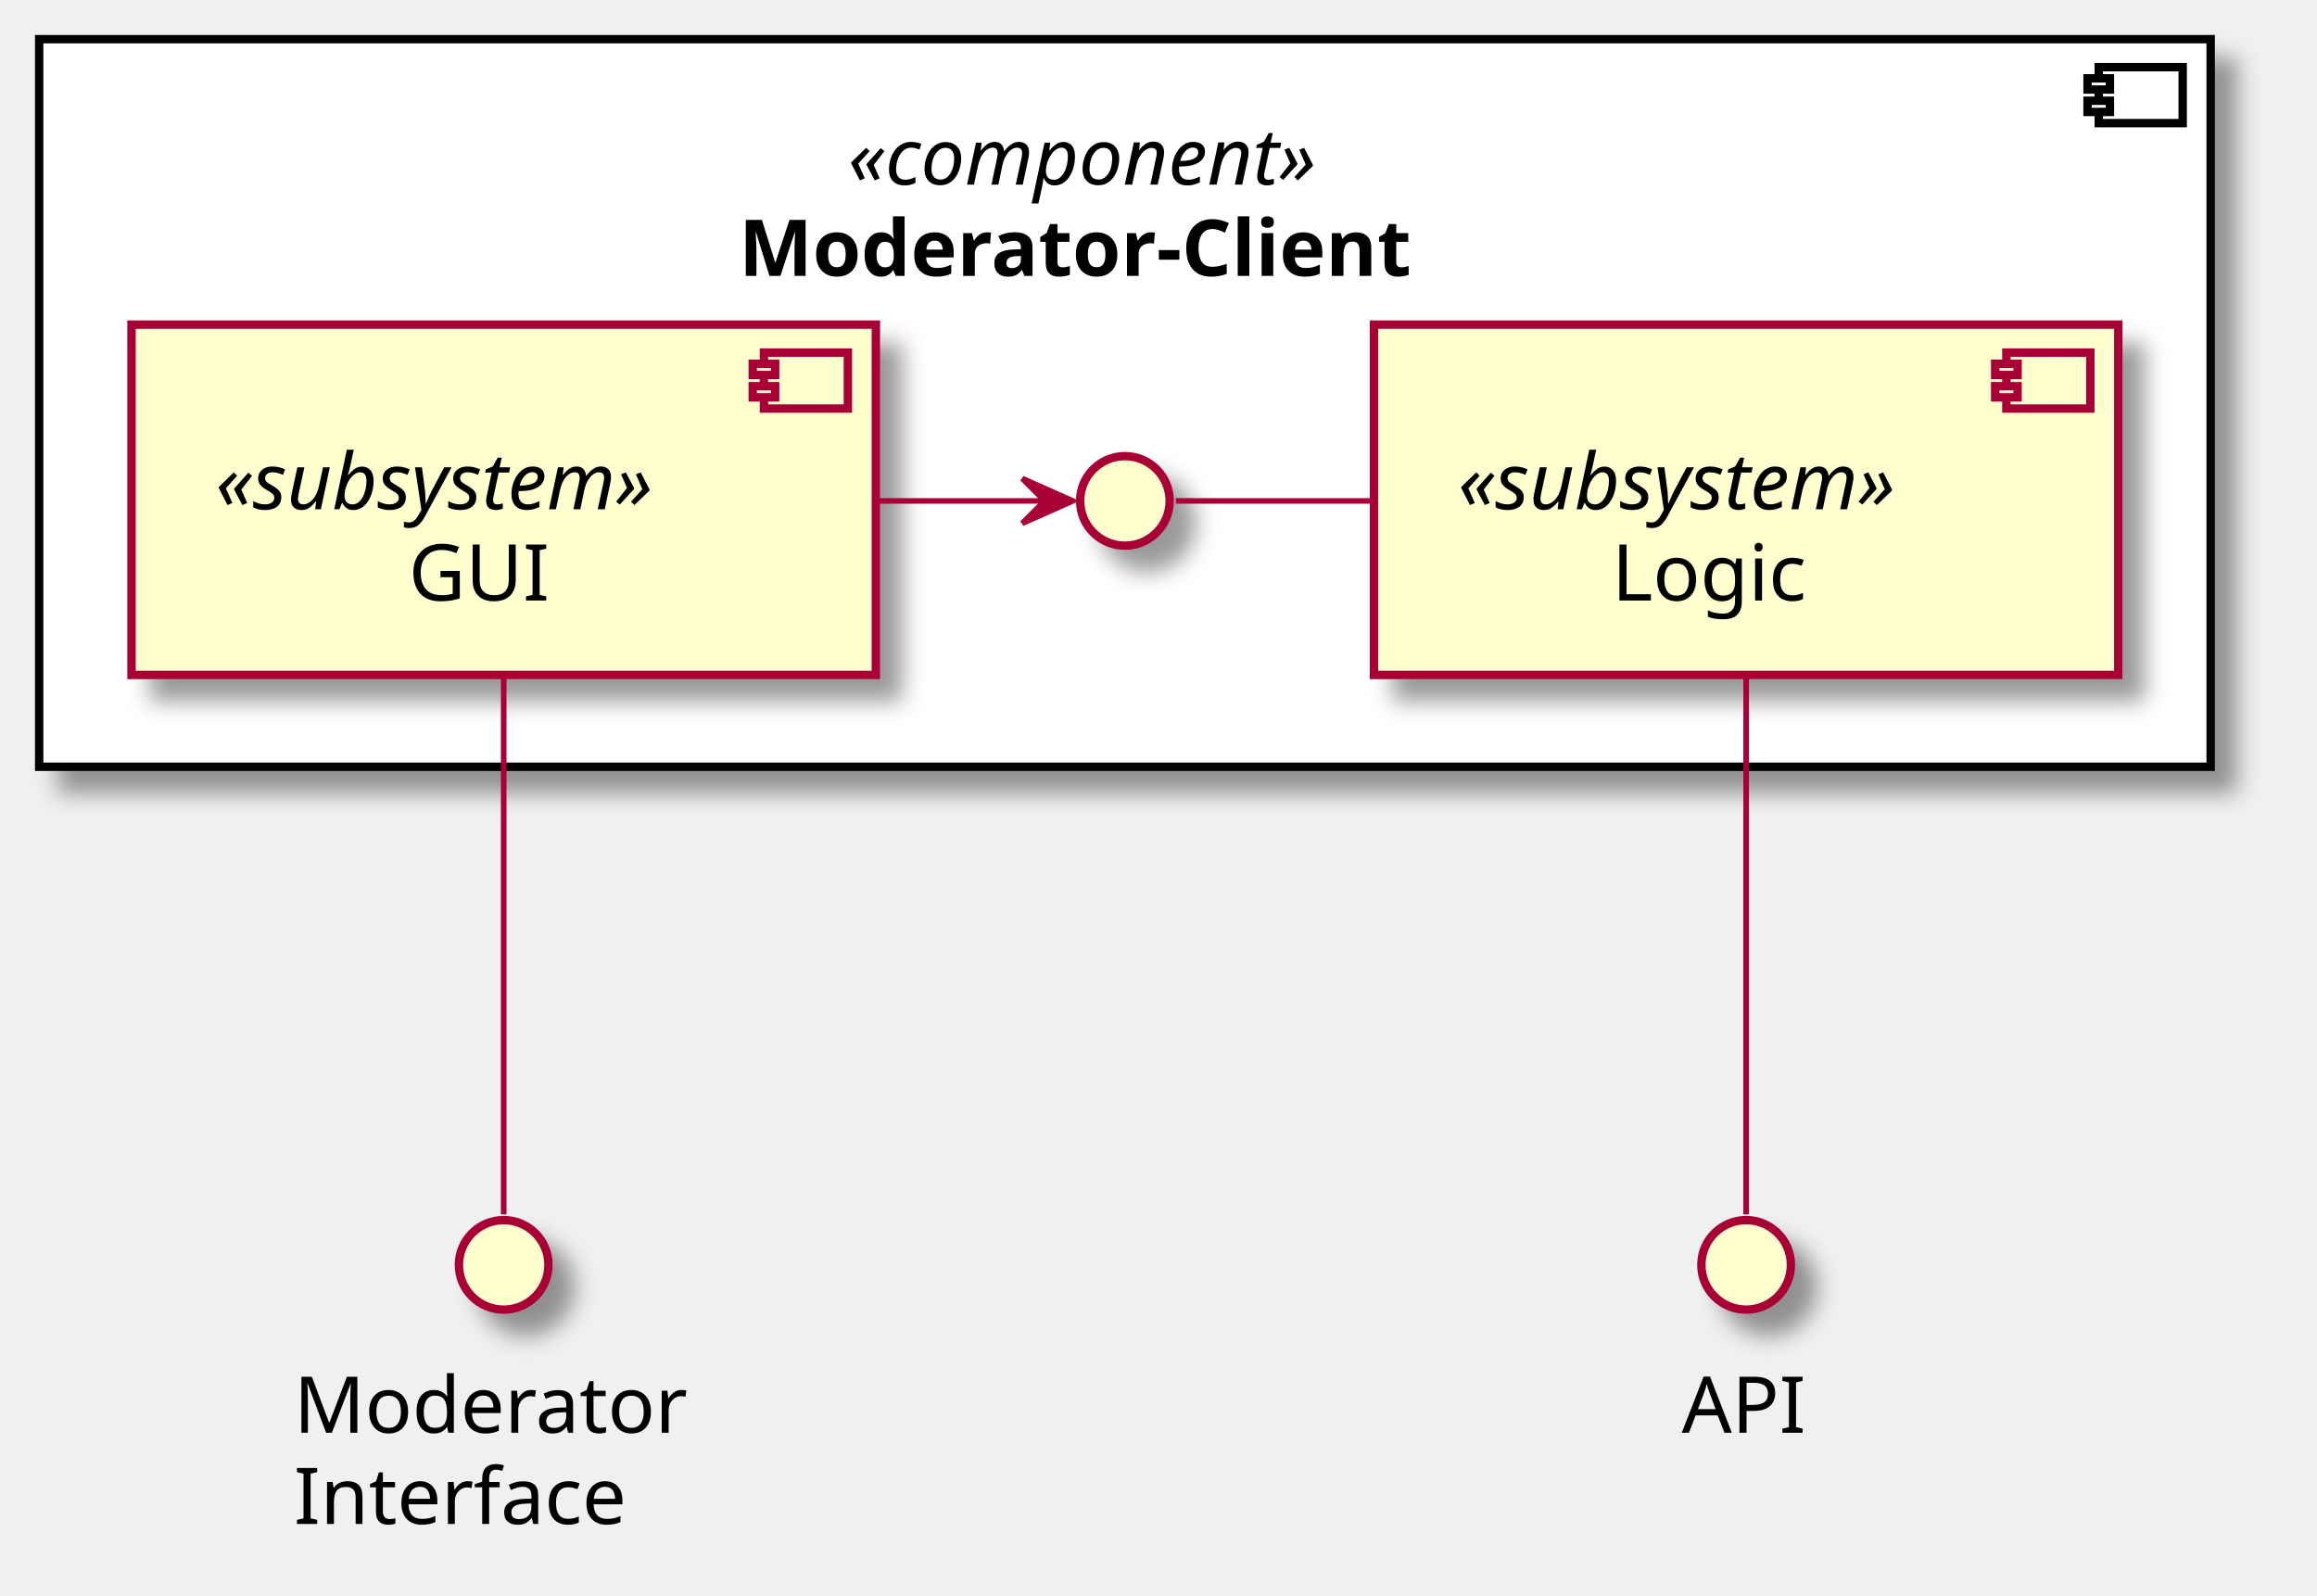
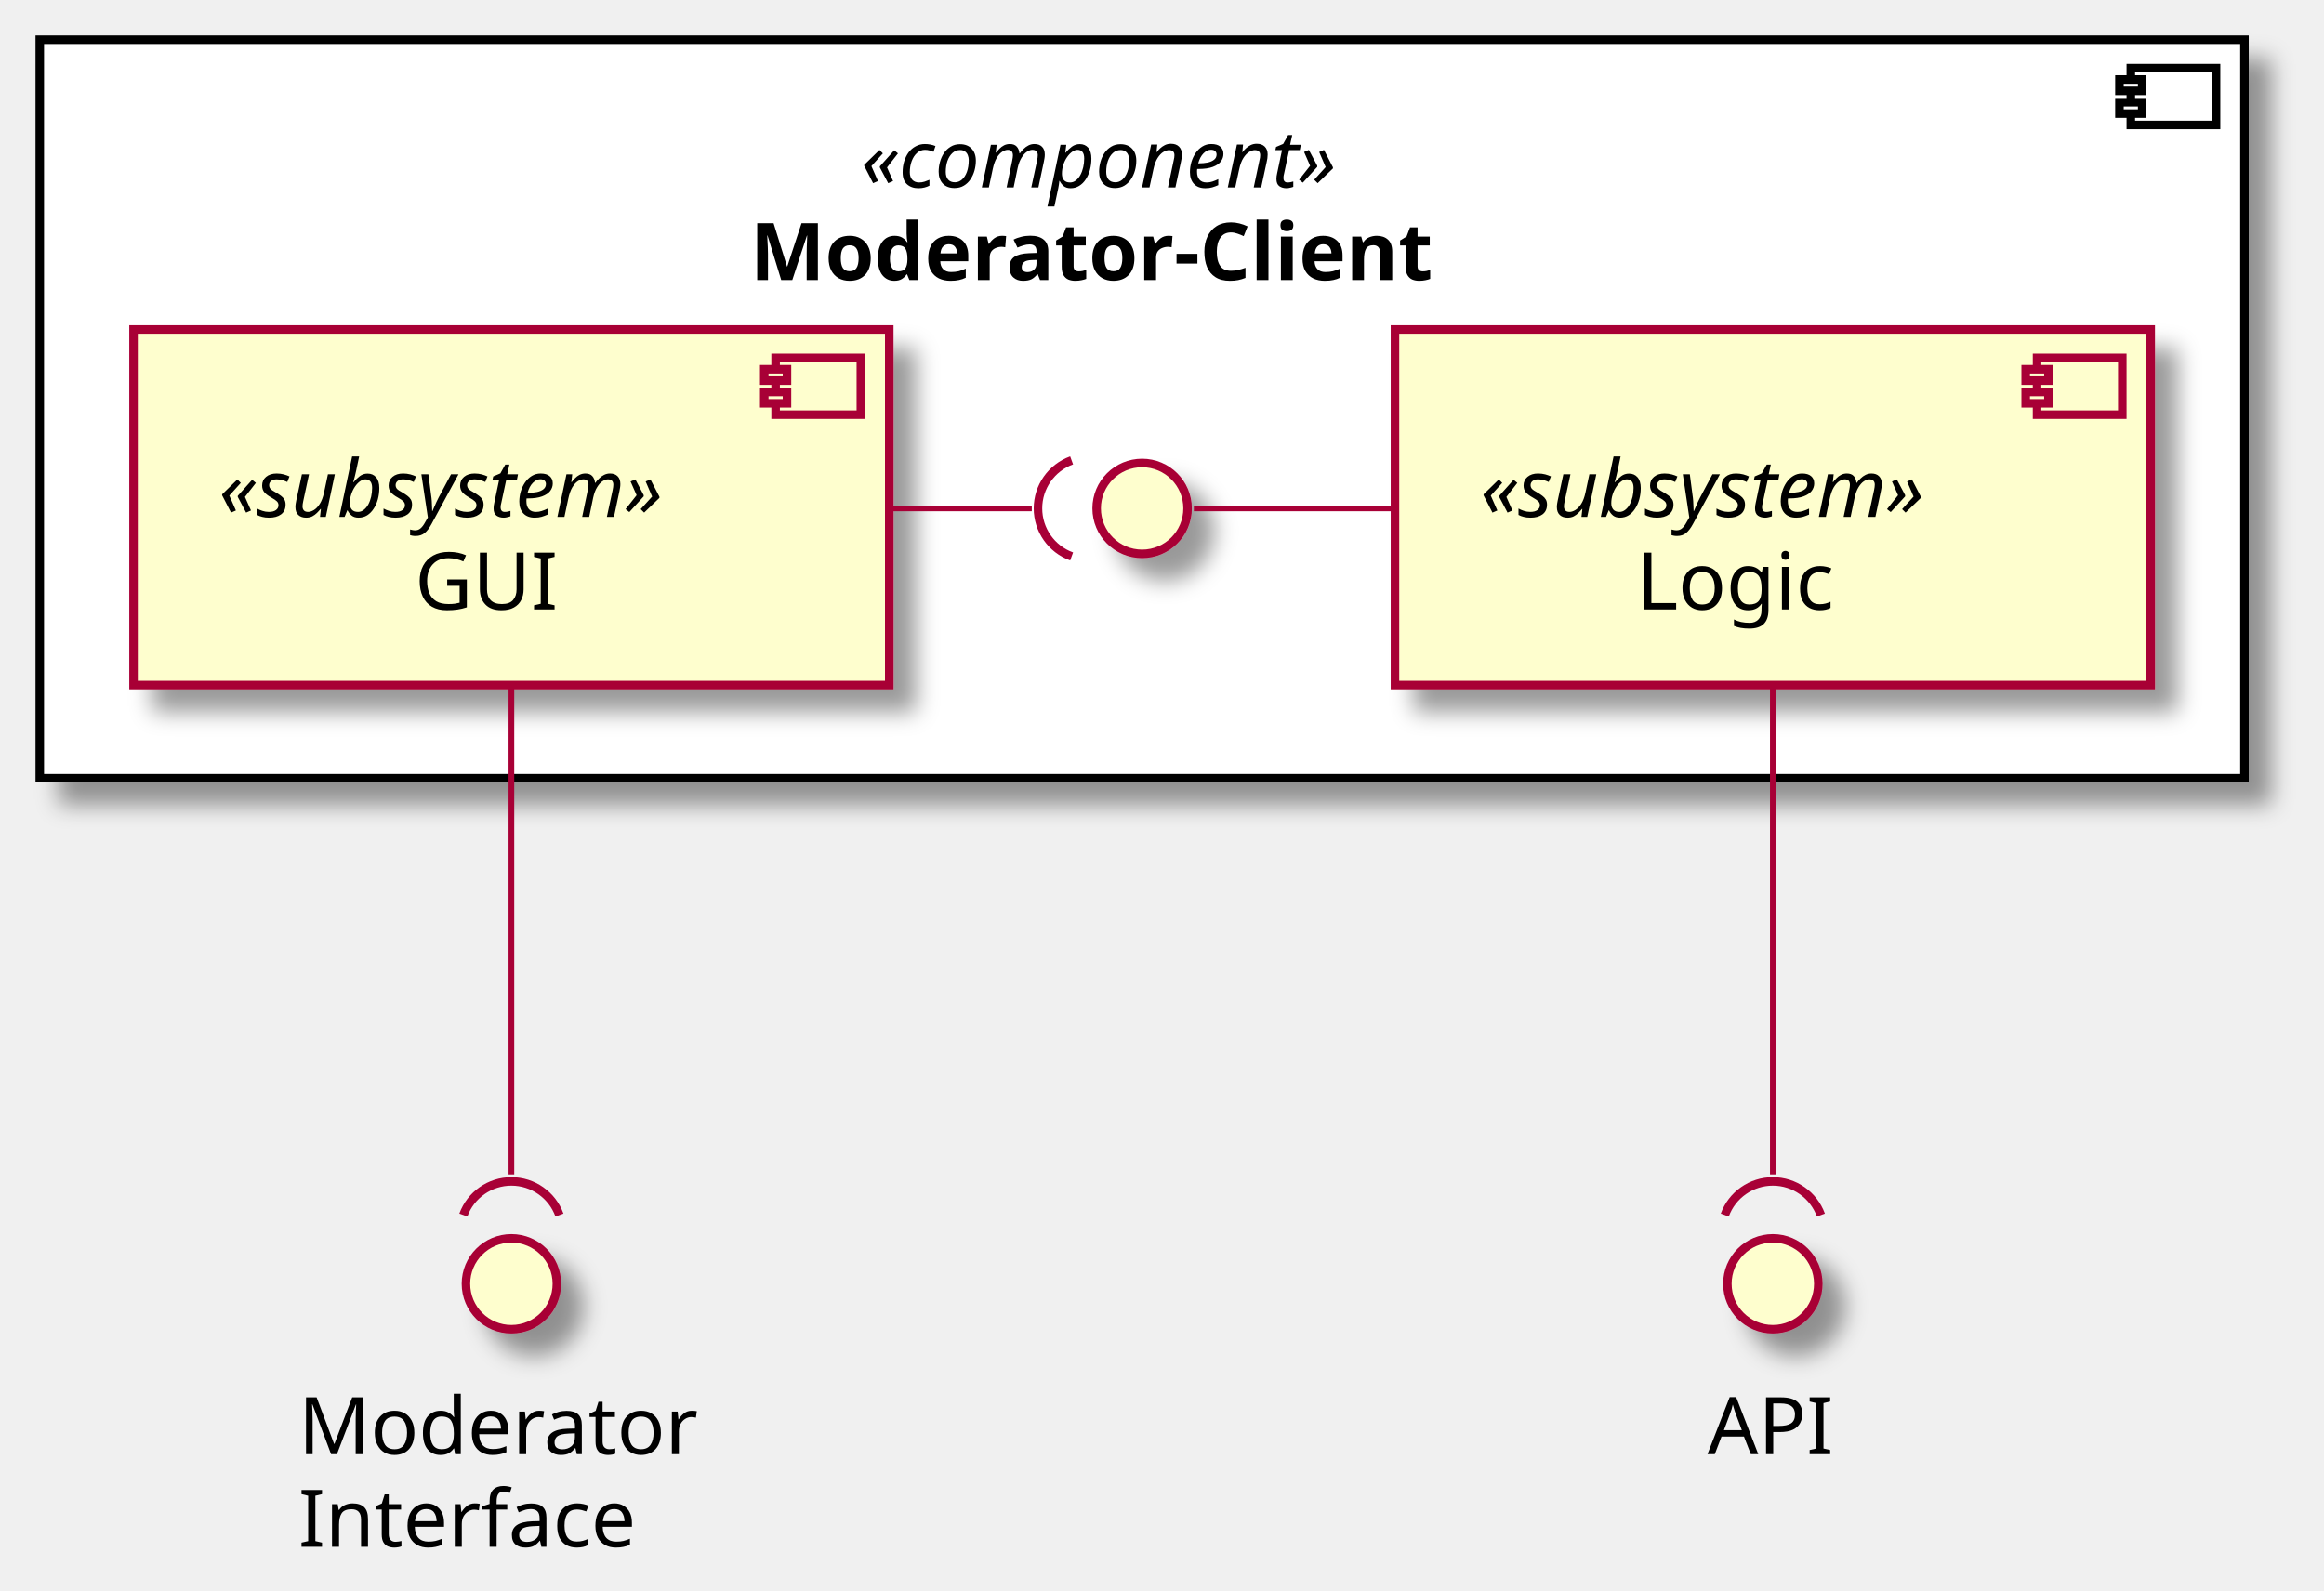
- <svg xmlns="http://www.w3.org/2000/svg" contentScriptType="application/ecmascript" contentStyleType="text/css" height="285px" preserveAspectRatio="none" style="width:414px;height:285px;" version="1.1" viewBox="0 0 414 285" width="414px" zoomAndPan="magnify">
+ <svg xmlns="http://www.w3.org/2000/svg" contentScriptType="application/ecmascript" contentStyleType="text/css" height="280px" preserveAspectRatio="none" style="width:409px;height:280px;" version="1.1" viewBox="0 0 409 280" width="409px" zoomAndPan="magnify">
  <defs>
-     <filter height="300%" id="f3sbgz6wa0aw3" width="300%" x="-1" y="-1">
+     <filter height="300%" id="fz3l1cc1stiv7" width="300%" x="-1" y="-1">
      <feGaussianBlur result="blurOut" stdDeviation="2.0" />
      <feColorMatrix in="blurOut" result="blurOut2" type="matrix" values="0 0 0 0 0 0 0 0 0 0 0 0 0 0 0 0 0 0 .4 0" />
      <feOffset dx="4.0" dy="4.0" in="blurOut2" result="blurOut3" />
      <feBlend in="SourceGraphic" in2="blurOut3" mode="normal" />
    </filter>
  </defs>
  <g>
-     <rect fill="#FFFFFF" filter="url(#f3sbgz6wa0aw3)" height="130" style="stroke: #000000; stroke-width: 1.5;" width="388" x="7" y="7" />
+     <rect fill="#FFFFFF" filter="url(#fz3l1cc1stiv7)" height="130" style="stroke: #000000; stroke-width: 1.5;" width="388" x="7" y="7" />
    <rect fill="#FFFFFF" height="10" style="stroke: #000000; stroke-width: 1.5;" width="15" x="375" y="12" />
    <rect fill="#FFFFFF" height="2" style="stroke: #000000; stroke-width: 1.5;" width="4" x="373" y="14" />
    <rect fill="#FFFFFF" height="2" style="stroke: #000000; stroke-width: 1.5;" width="4" x="373" y="18" />
    <text fill="#000000" font-family="sans-serif" font-size="14" font-style="italic" lengthAdjust="spacingAndGlyphs" textLength="99" x="151.5" y="32.995">«component»</text>
    <text fill="#000000" font-family="sans-serif" font-size="14" font-weight="bold" lengthAdjust="spacingAndGlyphs" textLength="138" x="132" y="49.292">Moderator-Client</text>
-     <rect fill="#FEFECE" filter="url(#f3sbgz6wa0aw3)" height="62.594" style="stroke: #A80036; stroke-width: 1.5;" width="133" x="23.5" y="58" />
+     <rect fill="#FEFECE" filter="url(#fz3l1cc1stiv7)" height="62.594" style="stroke: #A80036; stroke-width: 1.5;" width="133" x="23.5" y="58" />
    <rect fill="#FEFECE" height="10" style="stroke: #A80036; stroke-width: 1.5;" width="15" x="136.5" y="63" />
    <rect fill="#FEFECE" height="2" style="stroke: #A80036; stroke-width: 1.5;" width="4" x="134.5" y="65" />
    <rect fill="#FEFECE" height="2" style="stroke: #A80036; stroke-width: 1.5;" width="4" x="134.5" y="69" />
    <text fill="#000000" font-family="sans-serif" font-size="14" font-style="italic" lengthAdjust="spacingAndGlyphs" textLength="93" x="38.5" y="90.995">«subsystem»</text>
    <text fill="#000000" font-family="sans-serif" font-size="14" lengthAdjust="spacingAndGlyphs" textLength="24" x="73" y="107.292">GUI</text>
-     <rect fill="#FEFECE" filter="url(#f3sbgz6wa0aw3)" height="62.594" style="stroke: #A80036; stroke-width: 1.5;" width="133" x="245.5" y="58" />
+     <rect fill="#FEFECE" filter="url(#fz3l1cc1stiv7)" height="62.594" style="stroke: #A80036; stroke-width: 1.5;" width="133" x="245.5" y="58" />
    <rect fill="#FEFECE" height="10" style="stroke: #A80036; stroke-width: 1.5;" width="15" x="358.5" y="63" />
    <rect fill="#FEFECE" height="2" style="stroke: #A80036; stroke-width: 1.5;" width="4" x="356.5" y="65" />
    <rect fill="#FEFECE" height="2" style="stroke: #A80036; stroke-width: 1.5;" width="4" x="356.5" y="69" />
    <text fill="#000000" font-family="sans-serif" font-size="14" font-style="italic" lengthAdjust="spacingAndGlyphs" textLength="93" x="260.5" y="90.995">«subsystem»</text>
    <text fill="#000000" font-family="sans-serif" font-size="14" lengthAdjust="spacingAndGlyphs" textLength="38" x="288" y="107.292">Logic</text>
-     <ellipse cx="201" cy="89.5" fill="#FEFECE" filter="url(#f3sbgz6wa0aw3)" rx="8" ry="8" style="stroke: #A80036; stroke-width: 1.5;" />
-     <ellipse cx="90" cy="226" fill="#FEFECE" filter="url(#f3sbgz6wa0aw3)" rx="8" ry="8" style="stroke: #A80036; stroke-width: 1.5;" />
+     <ellipse cx="201" cy="89.5" fill="#FEFECE" filter="url(#fz3l1cc1stiv7)" rx="8" ry="8" style="stroke: #A80036; stroke-width: 1.5;" />
+     <ellipse cx="90" cy="226" fill="#FEFECE" filter="url(#fz3l1cc1stiv7)" rx="8" ry="8" style="stroke: #A80036; stroke-width: 1.5;" />
    <text fill="#000000" font-family="sans-serif" font-size="14" lengthAdjust="spacingAndGlyphs" textLength="75" x="52.5" y="255.995">Moderator</text>
    <text fill="#000000" font-family="sans-serif" font-size="14" lengthAdjust="spacingAndGlyphs" textLength="66" x="52.5" y="272.292">Interface</text>
-     <ellipse cx="312" cy="226" fill="#FEFECE" filter="url(#f3sbgz6wa0aw3)" rx="8" ry="8" style="stroke: #A80036; stroke-width: 1.5;" />
+     <ellipse cx="312" cy="226" fill="#FEFECE" filter="url(#fz3l1cc1stiv7)" rx="8" ry="8" style="stroke: #A80036; stroke-width: 1.5;" />
    <text fill="#000000" font-family="sans-serif" font-size="14" lengthAdjust="spacingAndGlyphs" textLength="23" x="300.5" y="255.995">API</text>
-     <path d="M312,121.02 C312,152.178 312,198.509 312,216.978 " fill="none" id="Logic-API" style="stroke: #A80036; stroke-width: 1.0;" />
-     <path d="M90,121.02 C90,152.178 90,198.509 90,216.978 " fill="none" id="GUI-mi" style="stroke: #A80036; stroke-width: 1.0;" />
+     <path d="M312,121.02 C312,147.431 312,184.744 312,206.749 " fill="none" id="Logic-to-API" style="stroke: #A80036; stroke-width: 1.0;" />
+     <path d="M320.457,213.9 A9,9 0 0 0 303.543 213.9" fill="none" style="stroke: #A80036; stroke-width: 1.5;" />
+     <path d="M90,121.02 C90,147.431 90,184.744 90,206.749 " fill="none" id="GUI-to-mi" style="stroke: #A80036; stroke-width: 1.0;" />
+     <path d="M98.457,213.9 A9,9 0 0 0 81.543 213.9" fill="none" style="stroke: #A80036; stroke-width: 1.5;" />
    <path d="M210.105,89.5 C221.781,89.5 233.456,89.5 245.132,89.5 " fill="none" id="empty-Logic" style="stroke: #A80036; stroke-width: 1.0;" />
-     <path d="M156.773,89.5 C166.679,89.5 176.585,89.5 186.491,89.5 " fill="none" id="GUI-to-empty" style="stroke: #A80036; stroke-width: 1.0;" />
-     <polygon fill="#A80036" points="191.671,89.5,182.671,85.5,186.671,89.5,182.671,93.5,191.671,89.5" style="stroke: #A80036; stroke-width: 1.0;" />
+     <path d="M156.773,89.5 C165.043,89.5 173.313,89.5 181.583,89.5 " fill="none" id="GUI-to-empty" style="stroke: #A80036; stroke-width: 1.0;" />
+     <path d="M188.593,81.043 A9,9 0 0 0 188.593 97.957" fill="none" style="stroke: #A80036; stroke-width: 1.5;" />
  </g>
</svg>
